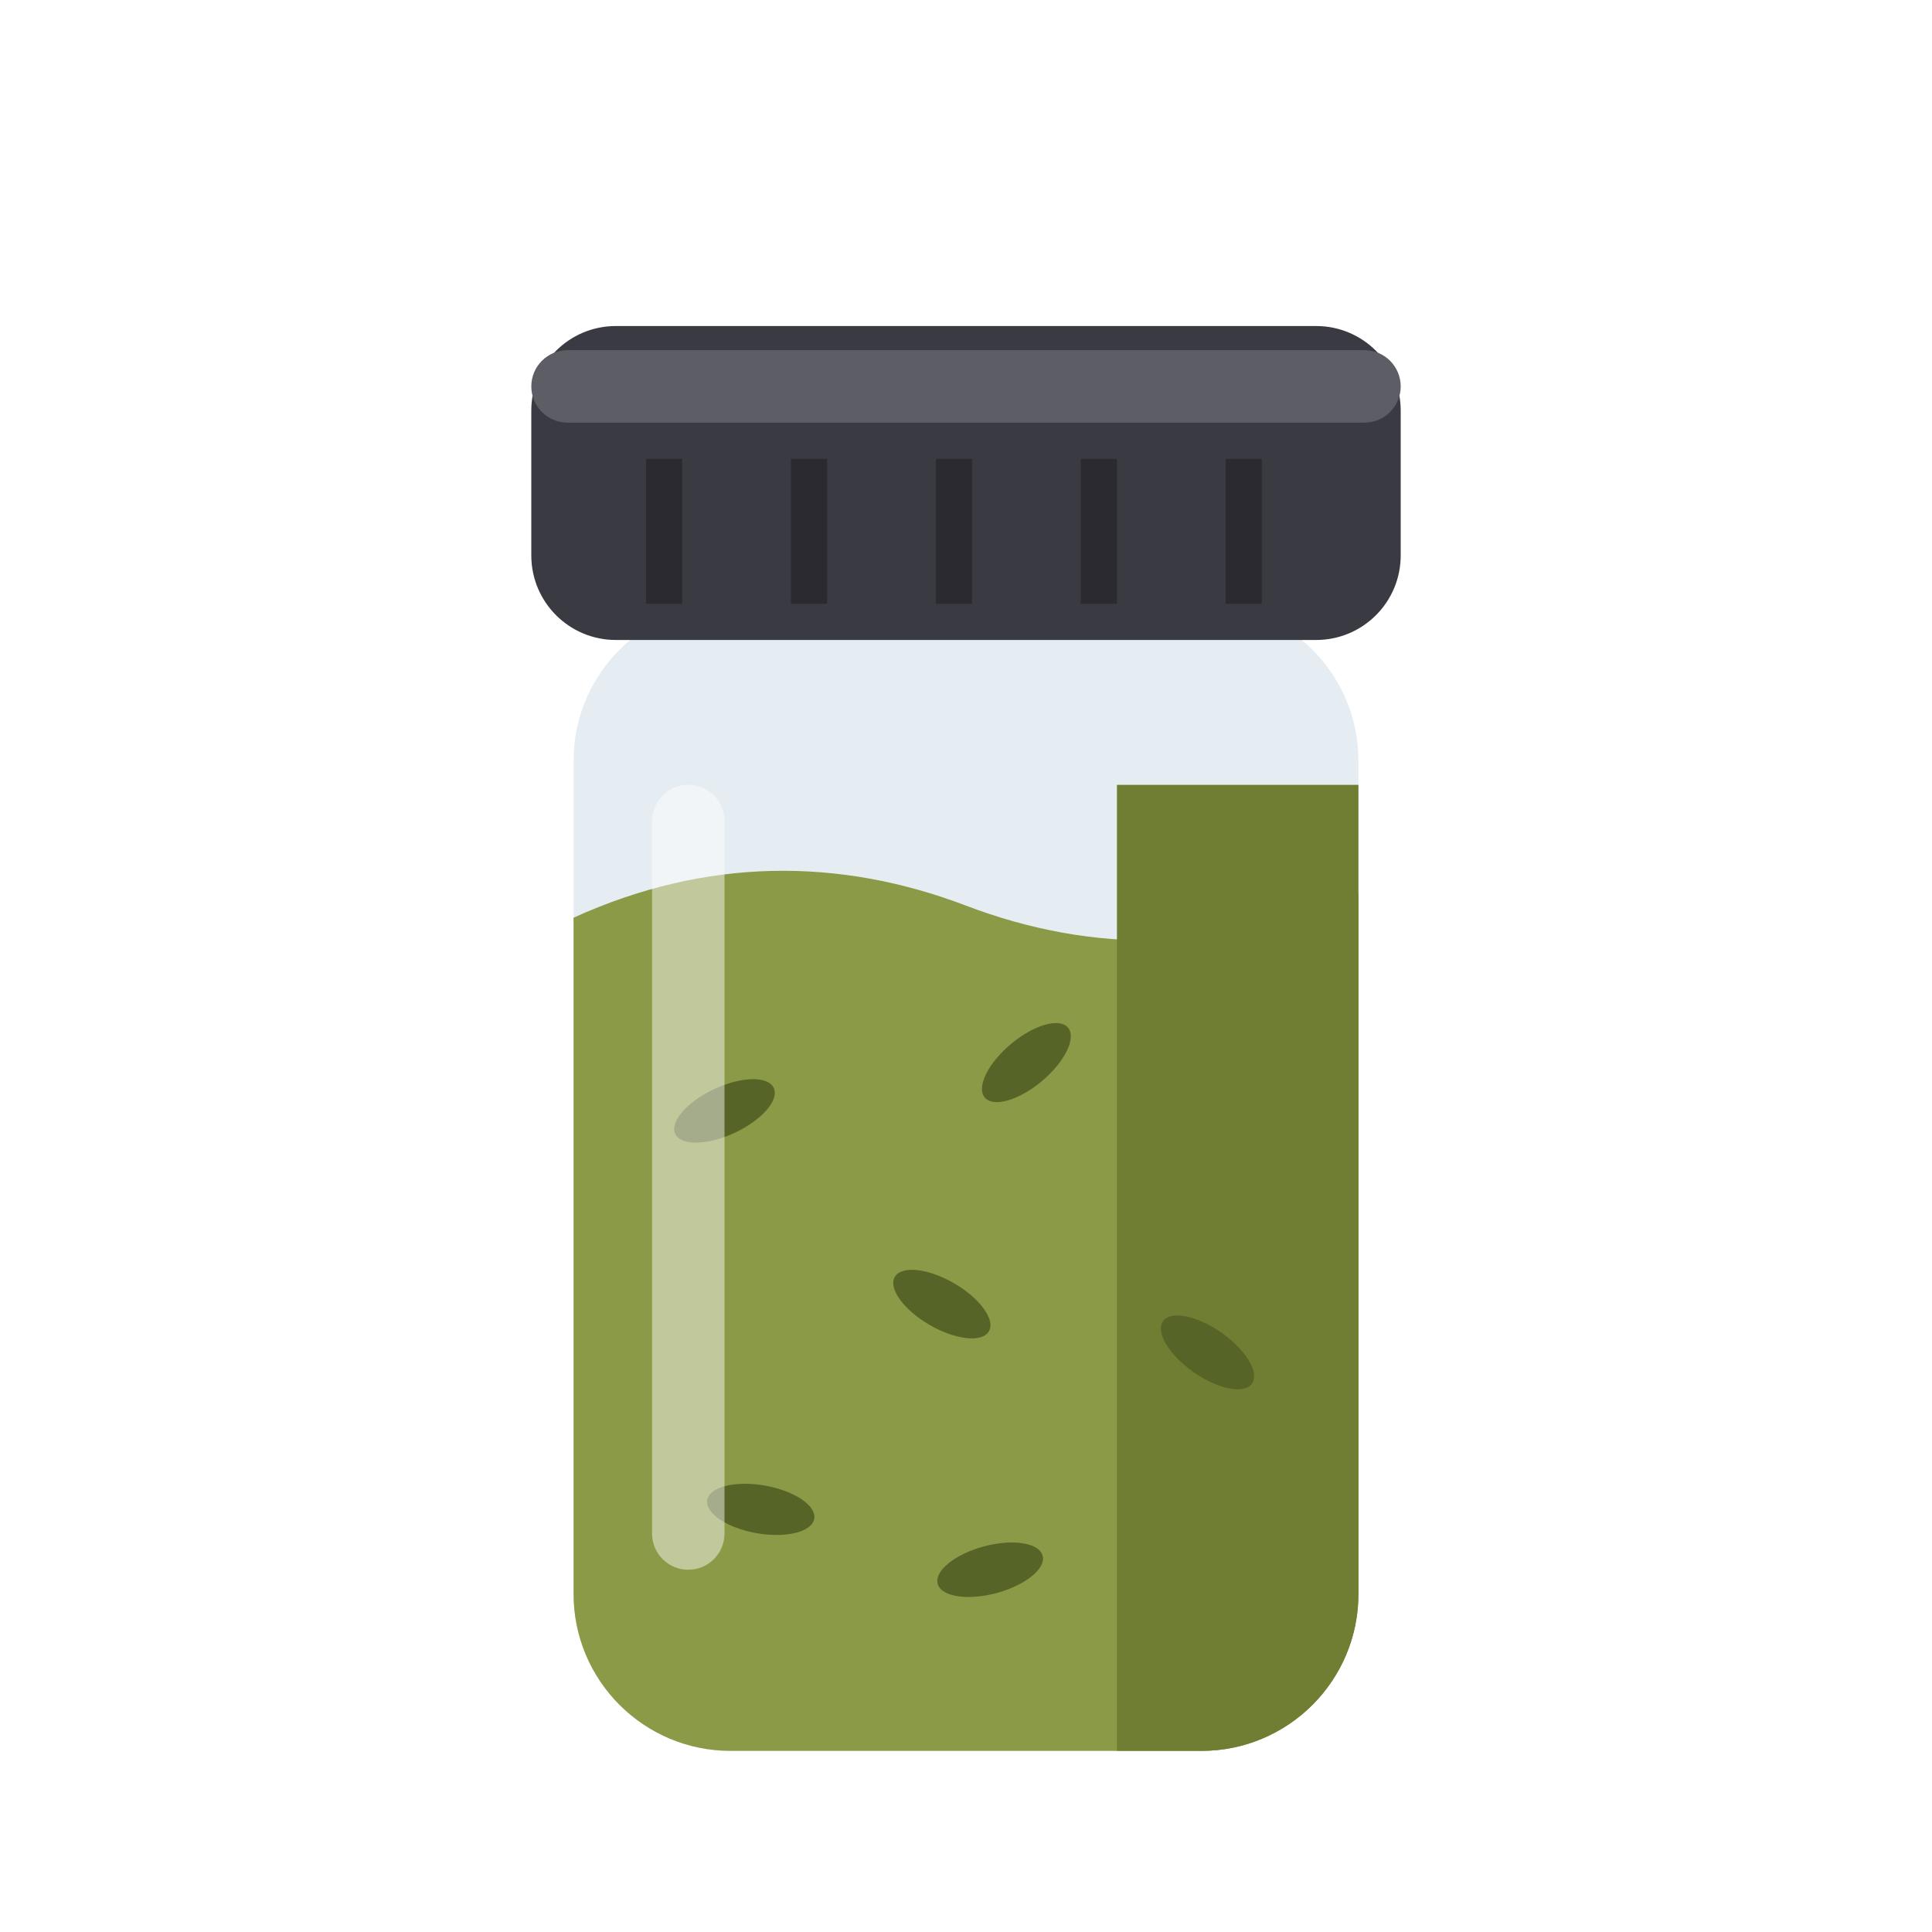
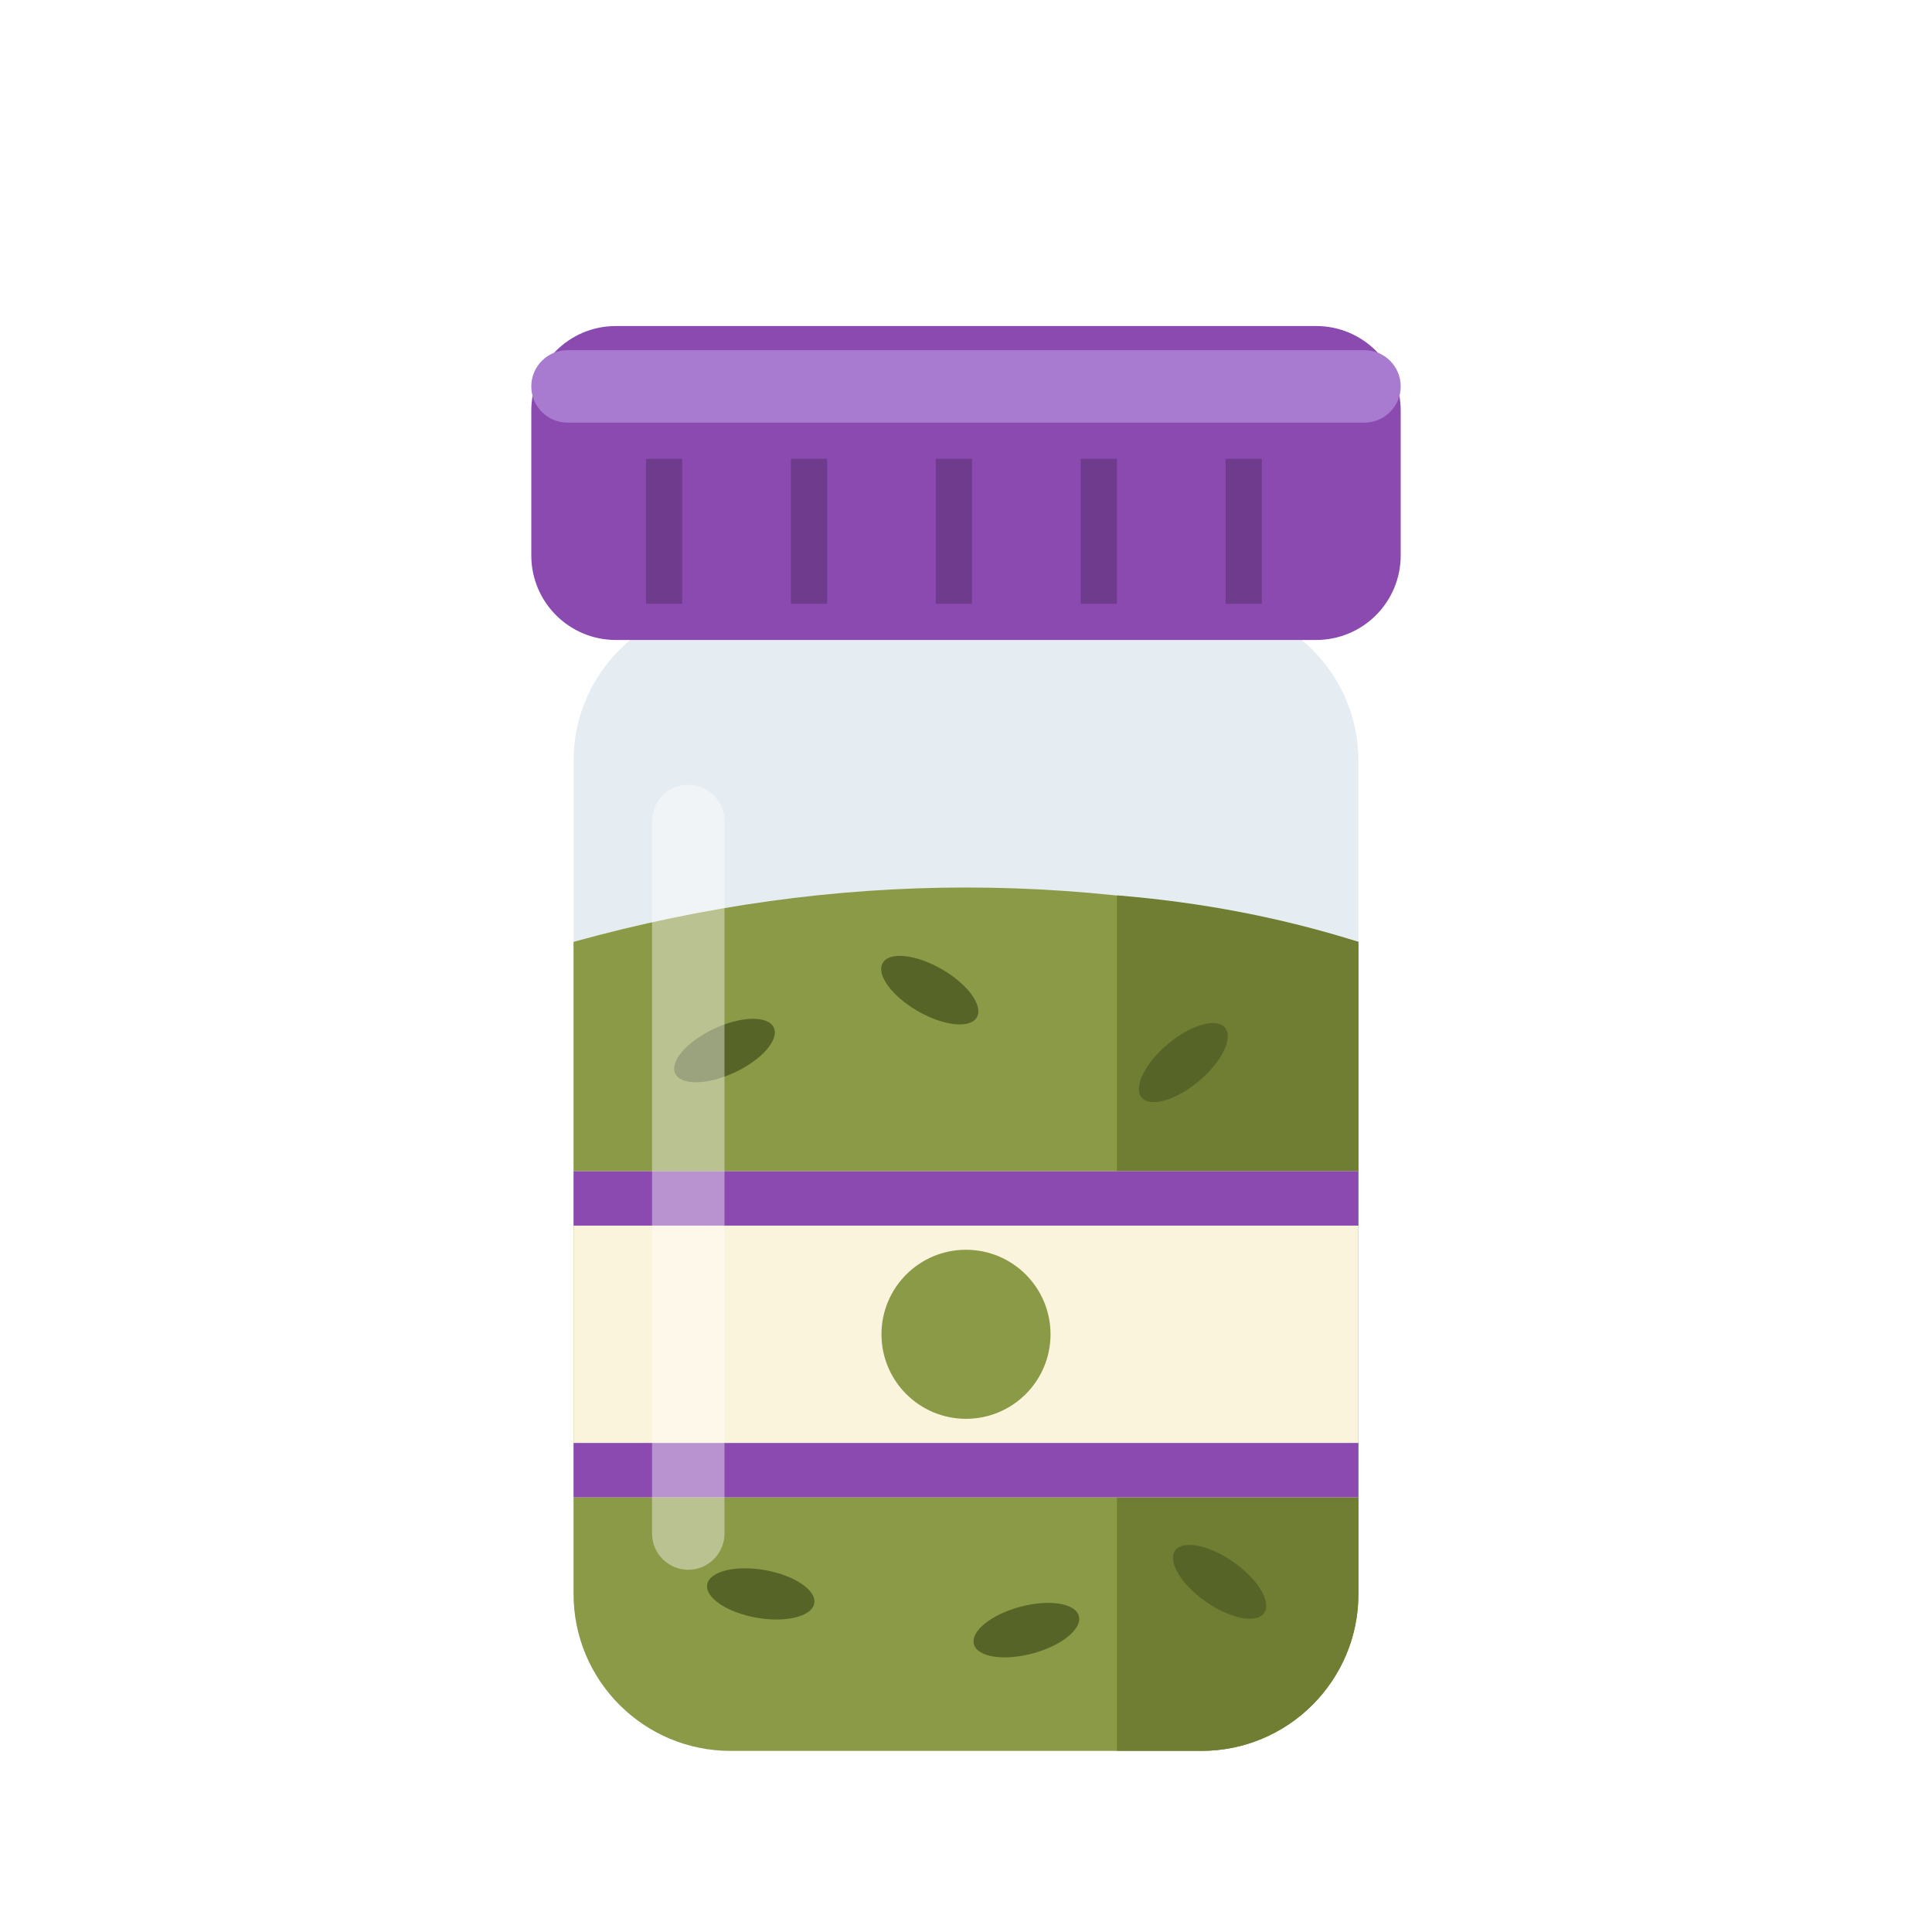
<svg xmlns="http://www.w3.org/2000/svg" viewBox="0 0 32 32">
  <rect width="13" height="19" x="9.5" y="10" fill="#e6edf2" rx="2.6" />
  <clipPath id="sj">
    <rect width="13" height="19" x="9.5" y="10" fill="#000" rx="2.6" />
  </clipPath>
  <g clip-path="url(#sj)">
-     <path fill="#8a9a46" d="M9.5 15.2c2.2-1 4.4-1 6.5-.2s4.3.8 6.5-.2V29h-13z" />
-     <rect width="4" height="16" x="18.5" y="13" fill="#6f7e32" />
-     <ellipse cx="12" cy="18.4" rx="0.9" ry="0.4" fill="#566428" transform="rotate(-25 12 18.4)" />
-     <ellipse cx="15.6" cy="21.6" rx="0.9" ry="0.4" fill="#566428" transform="rotate(30 15.6 21.6)" />
-     <ellipse cx="12.6" cy="25" rx="0.9" ry="0.4" fill="#566428" transform="rotate(10 12.6 25)" />
-     <ellipse cx="17" cy="17.6" rx="0.9" ry="0.4" fill="#566428" transform="rotate(-40 17 17.6)" />
-     <ellipse cx="16.4" cy="26" rx="0.9" ry="0.4" fill="#566428" transform="rotate(-15 16.4 26)" />
-     <ellipse cx="20" cy="22.4" rx="0.9" ry="0.4" fill="#566428" transform="rotate(35 20 22.4)" />
+     <path fill="#8a9a46" d="M9.5 15.6Q16 13.8 22.5 15.6V29H9.5z" />
+     <path fill="#6f7e32" d="M18.5 14.83Q20.6 15 22.5 15.6V29H18.5z" />
+     <ellipse cx="12" cy="17.4" rx="0.9" ry="0.4" fill="#566428" transform="rotate(-25 12 17.4)" />
+     <ellipse cx="15.4" cy="16.4" rx="0.9" ry="0.4" fill="#566428" transform="rotate(30 15.4 16.4)" />
+     <ellipse cx="19.6" cy="17.6" rx="0.9" ry="0.4" fill="#566428" transform="rotate(-40 19.6 17.6)" />
+     <ellipse cx="12.6" cy="26.4" rx="0.9" ry="0.4" fill="#566428" transform="rotate(10 12.6 26.4)" />
+     <ellipse cx="17" cy="27" rx="0.9" ry="0.4" fill="#566428" transform="rotate(-15 17 27)" />
+     <ellipse cx="20.2" cy="26.2" rx="0.9" ry="0.4" fill="#566428" transform="rotate(35 20.2 26.2)" />
+     <rect width="13" height="5.4" x="9.5" y="19.4" fill="#fbf4dc" />
+     <rect width="13" height="0.9" x="9.5" y="19.4" fill="#8a4ab0" />
+     <rect width="13" height="0.9" x="9.5" y="23.9" fill="#8a4ab0" />
+     <circle cx="16" cy="22.1" r="1.4" fill="#8a9a46" />
  </g>
-   <rect width="1.2" height="13" x="10.8" y="13" fill="#ffffff77" rx="0.6" />
-   <rect width="14.4" height="5.2" x="8.8" y="5.4" fill="#3a3a42" rx="1.4" />
-   <rect width="14.4" height="1.2" x="8.8" y="5.8" fill="#5d5d66" rx="0.6" />
-   <path fill="none" stroke="#2a2a30" stroke-width="0.6" d="M11 7.6v2.4M13.4 7.6v2.4M15.8 7.6v2.4M18.2 7.6v2.4M20.6 7.6v2.4" />
+   <rect width="1.2" height="13" x="10.8" y="13" fill="#ffffff66" rx="0.6" />
+   <rect width="14.4" height="5.2" x="8.8" y="5.4" fill="#8a4ab0" rx="1.4" />
+   <rect width="14.4" height="1.2" x="8.8" y="5.8" fill="#a87ad0" rx="0.6" />
+   <path fill="none" stroke="#00000033" stroke-width="0.6" d="M11 7.6v2.4M13.4 7.6v2.4M15.8 7.6v2.4M18.2 7.6v2.4M20.6 7.6v2.4" />
</svg>
